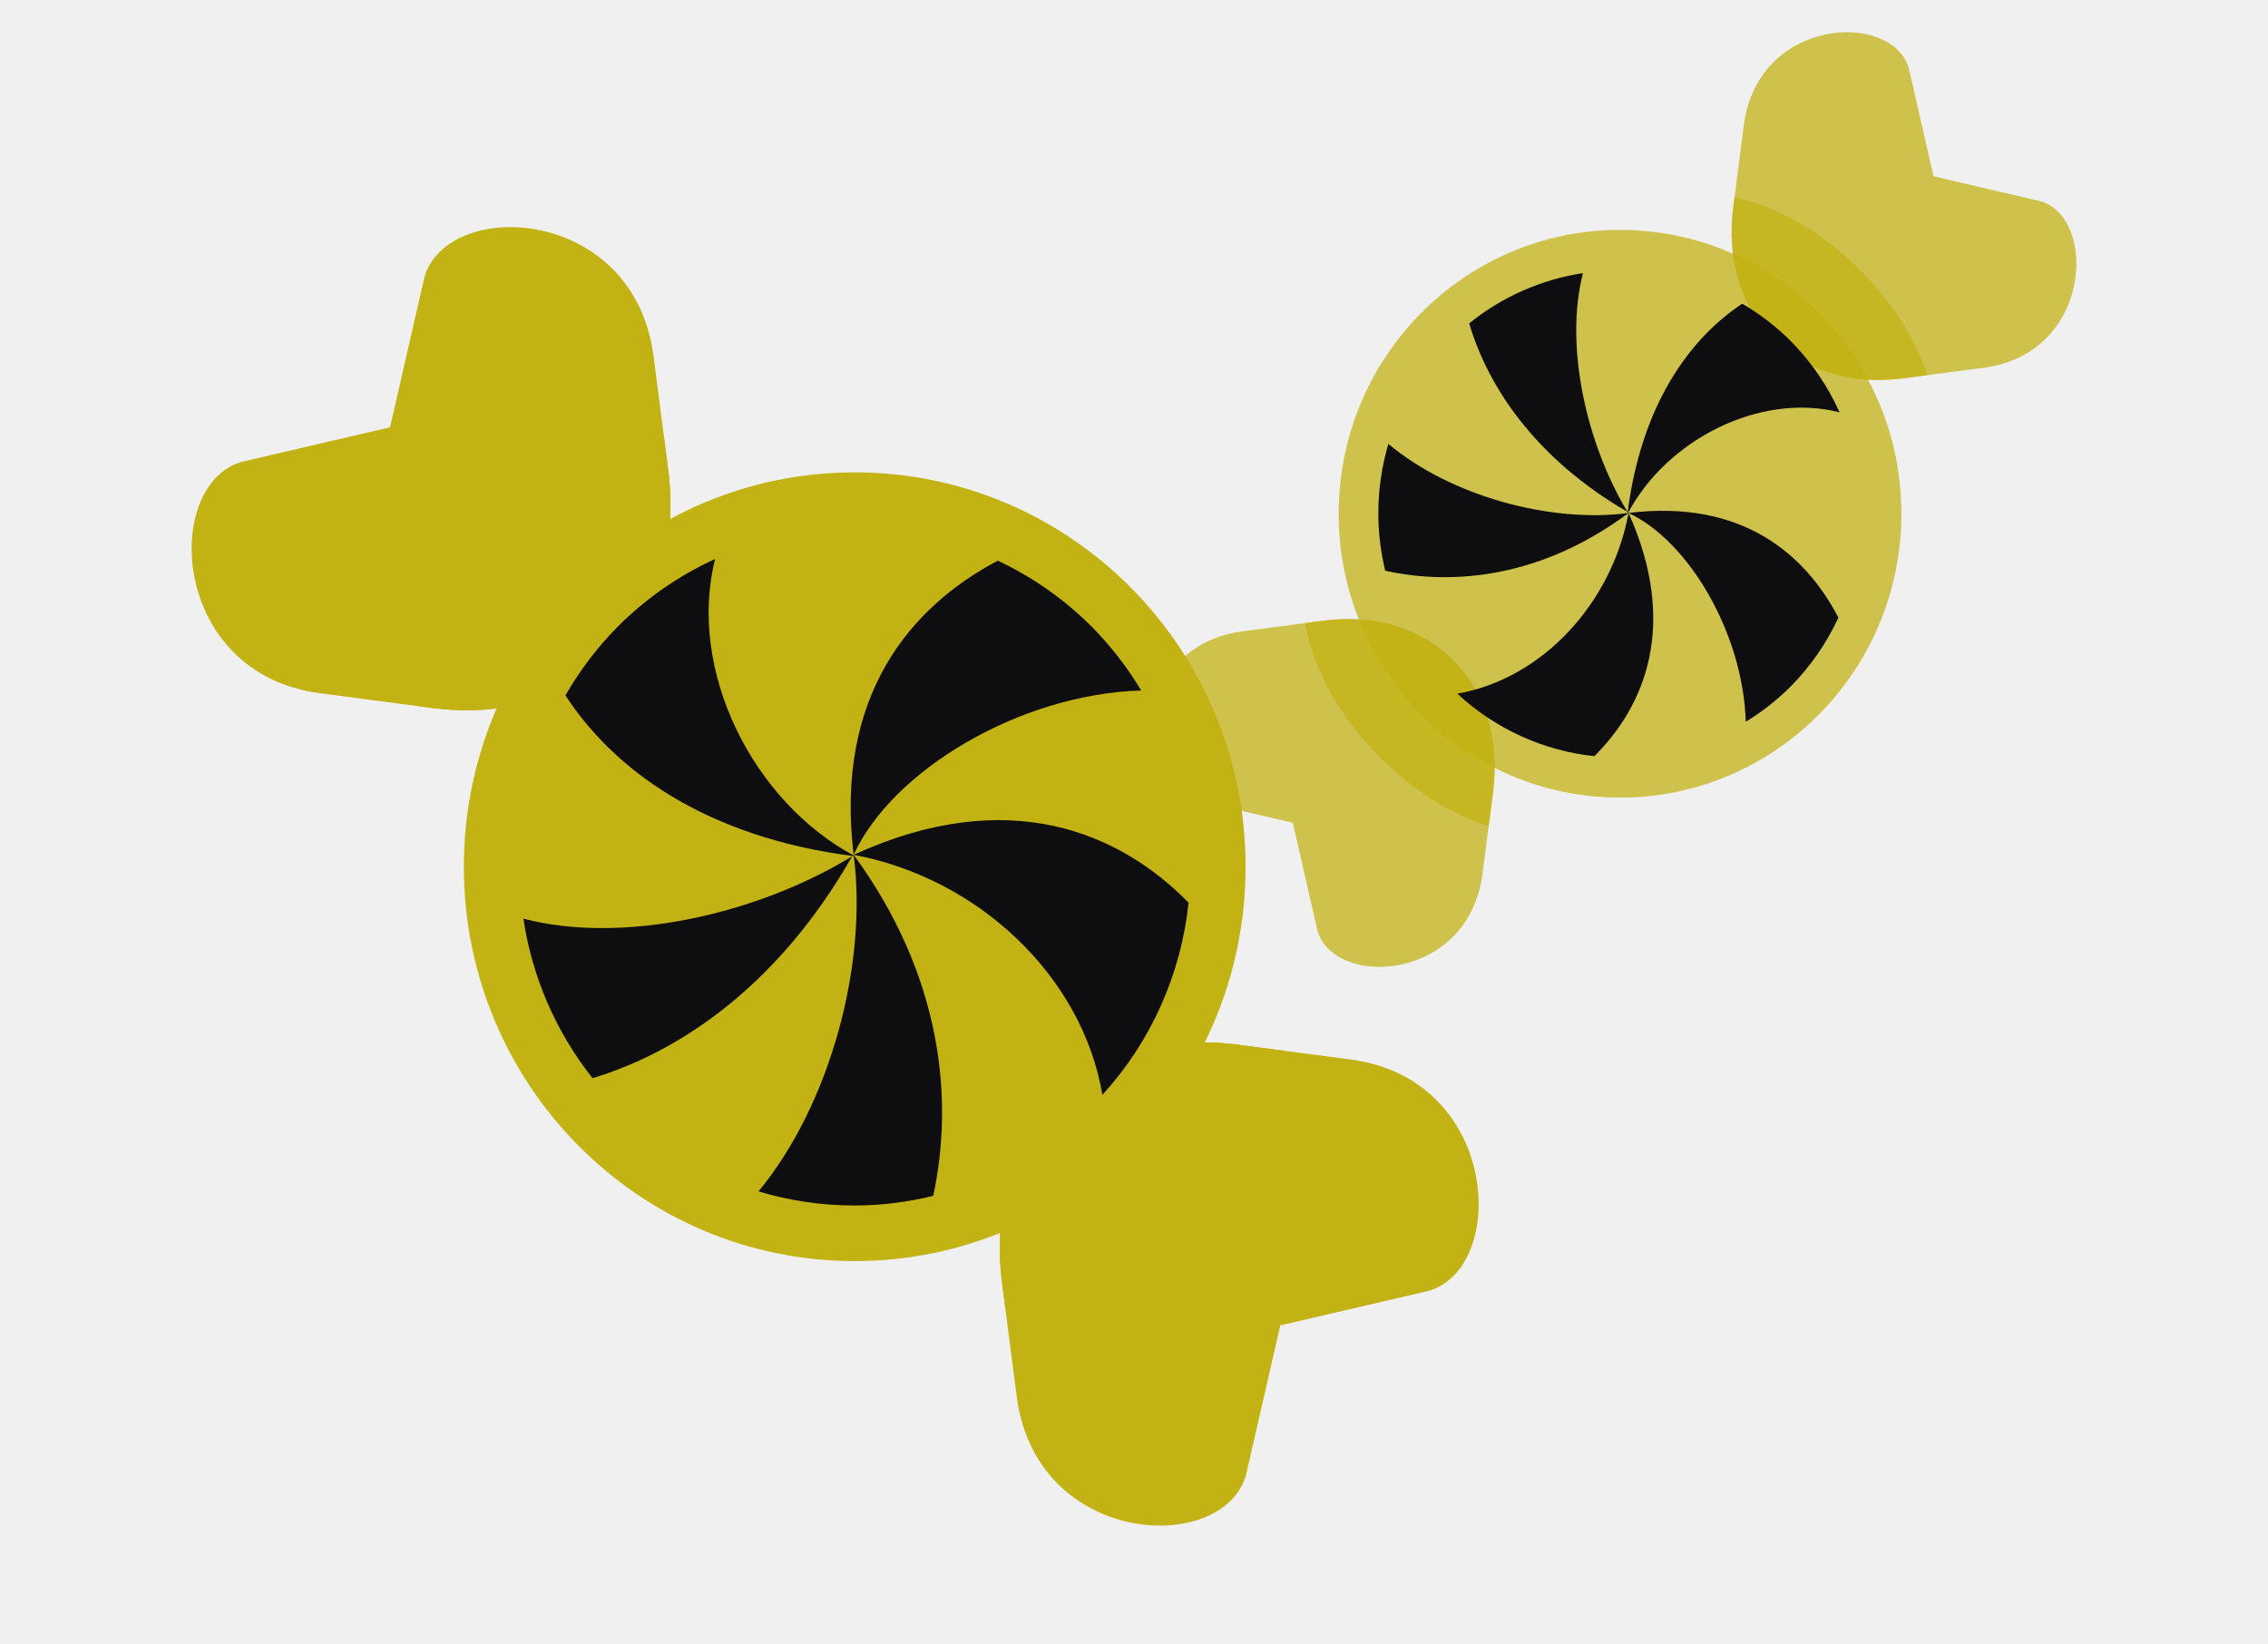
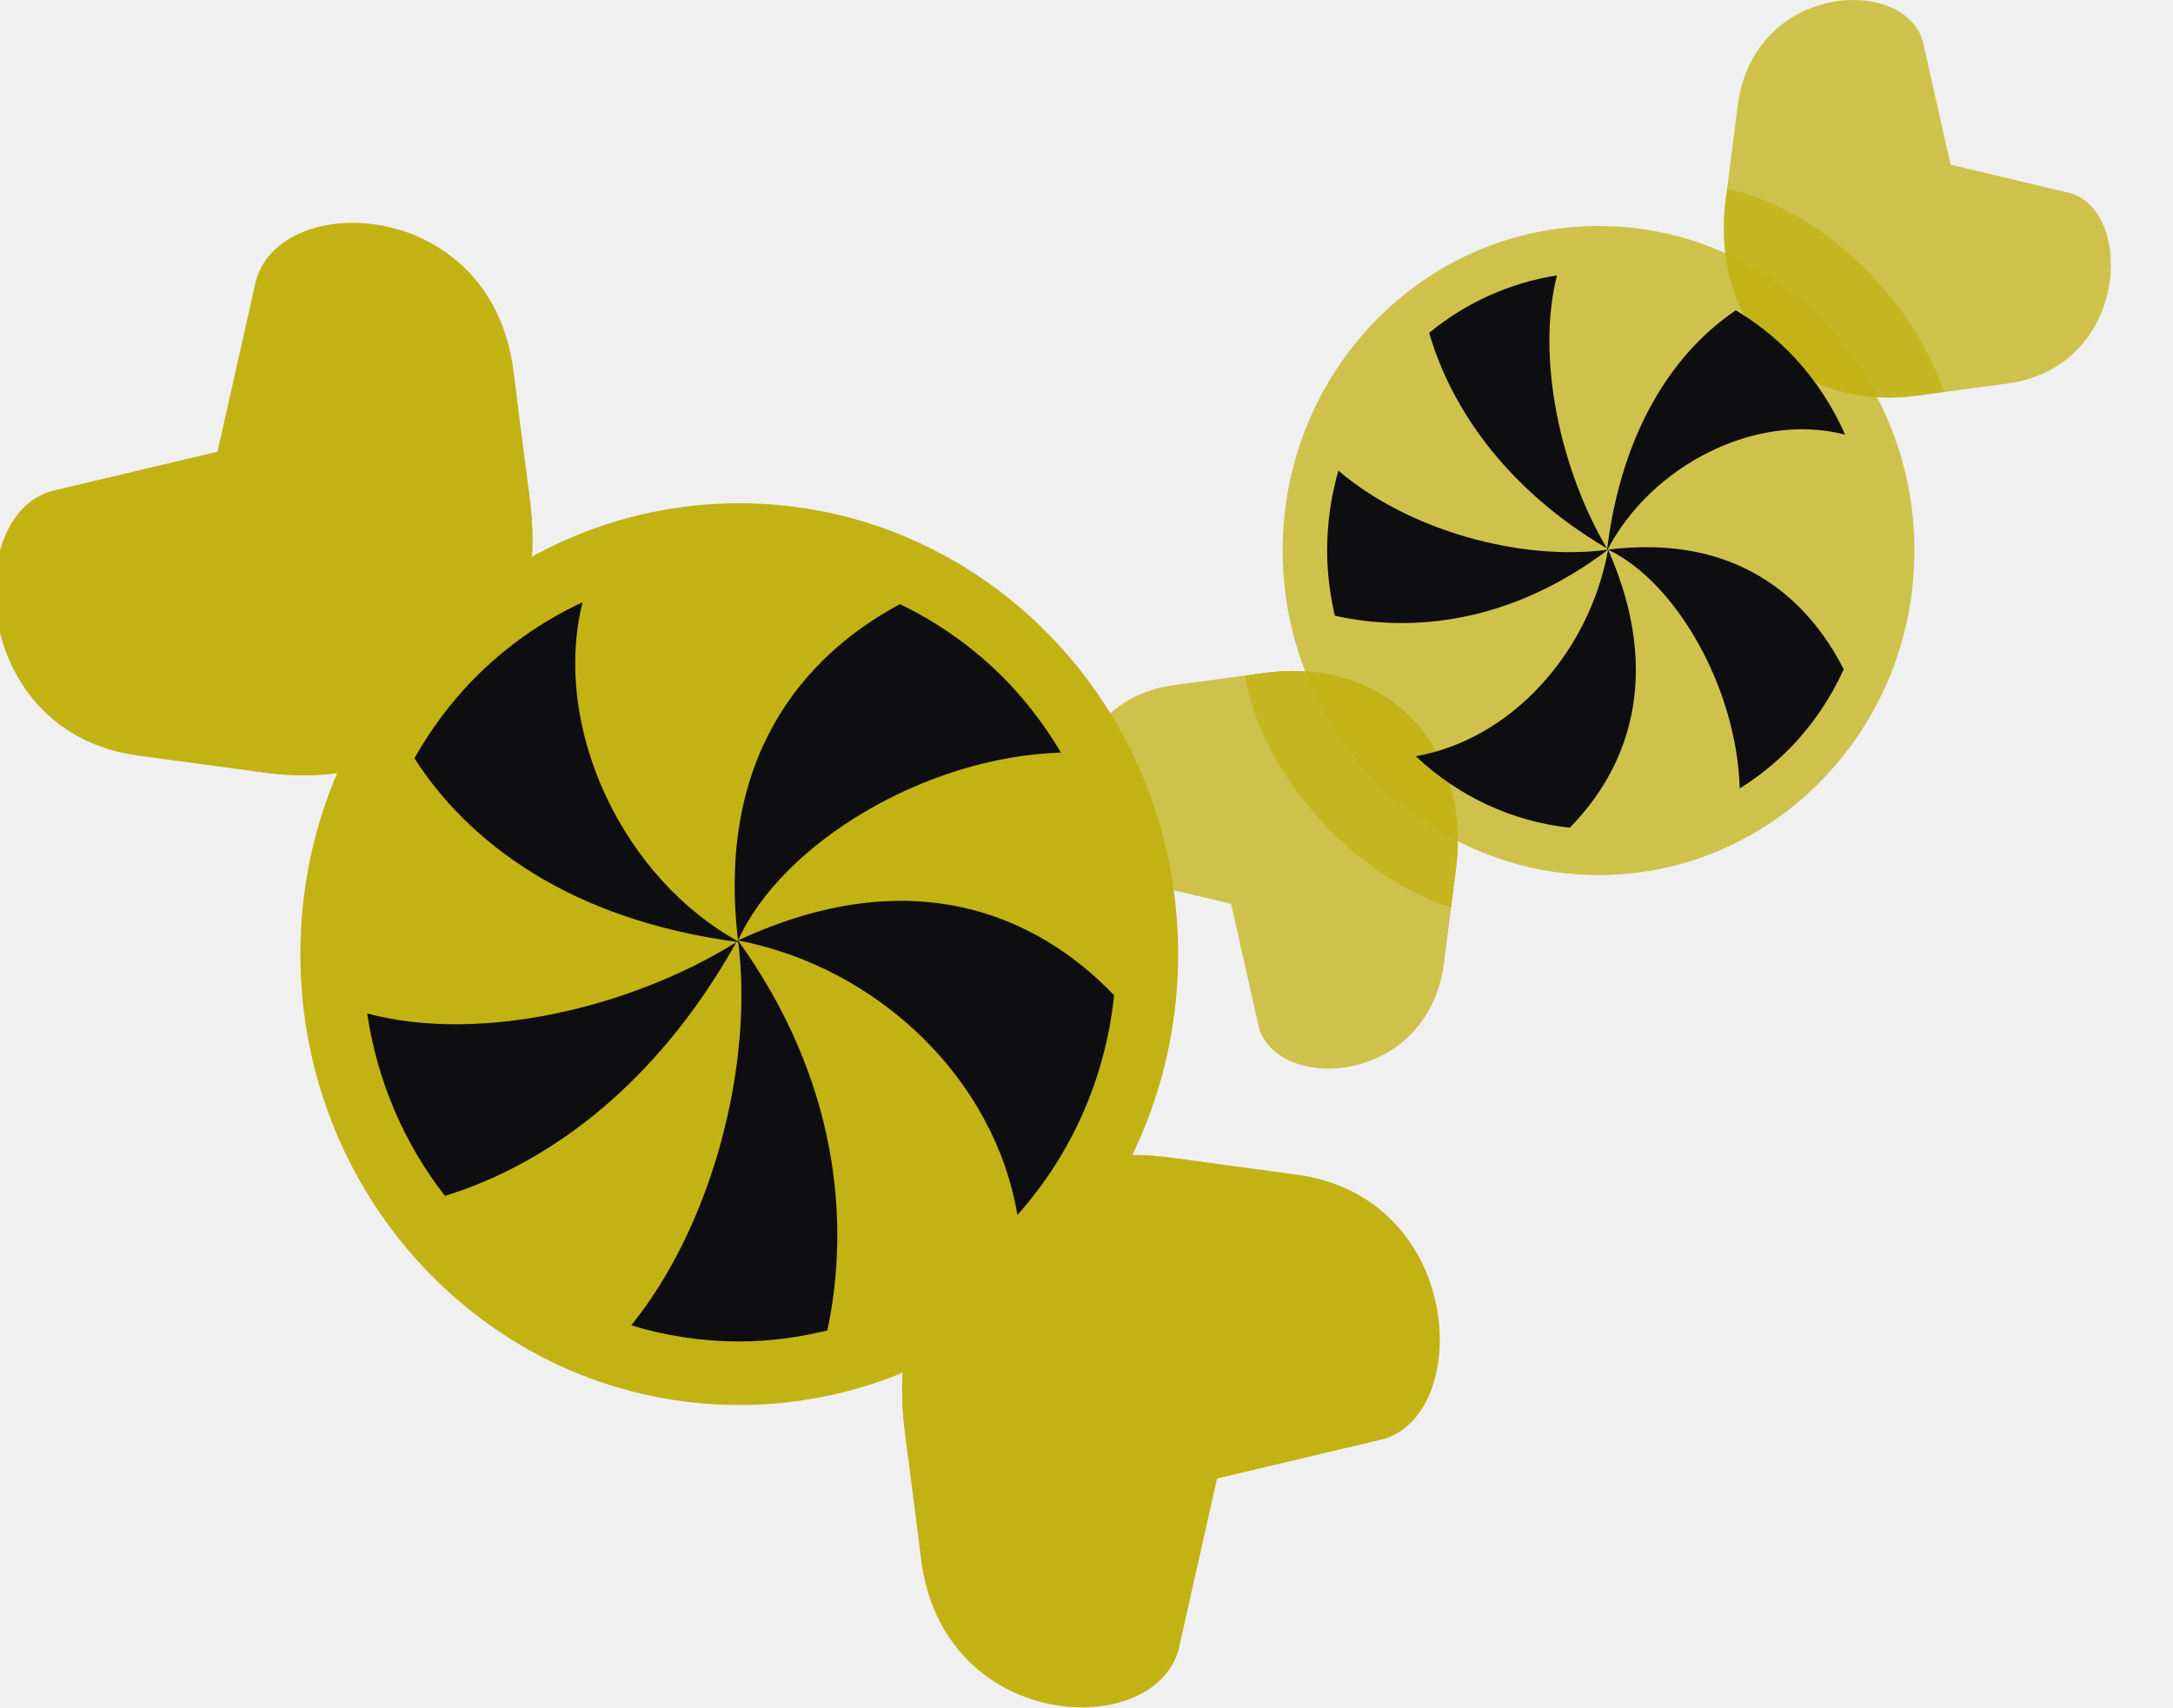
- <svg xmlns="http://www.w3.org/2000/svg" width="69" height="50" viewBox="0 0 69 50" fill="none">
-   <path d="M19.884 10.841C19.291 6.251 13.602 5.997 12.908 8.447L11.867 12.999L7.355 14.049C4.927 14.749 5.179 20.488 9.727 21.087L13.137 21.536C17.686 22.134 20.922 18.87 20.328 14.281L19.884 10.841V10.841ZM41.089 32.23C45.638 32.828 45.889 38.57 43.462 39.269L38.95 40.319L37.907 44.872C37.215 47.32 31.524 47.066 30.931 42.477L30.487 39.036C29.894 34.448 33.13 31.183 37.678 31.782L41.089 32.23Z" fill="#C3B214" />
-   <path d="M39.078 31.966L37.678 31.781C33.13 31.183 29.893 34.447 30.487 39.035L30.584 39.787C32.395 39.485 34.436 38.395 36.182 36.633C37.623 35.182 38.607 33.527 39.078 31.966V31.966ZM12.748 21.484L13.137 21.536C17.686 22.134 20.922 18.87 20.328 14.281L20.195 13.257C18.725 13.76 17.184 14.725 15.825 16.098C14.161 17.775 13.104 19.724 12.748 21.484V21.484Z" fill="#C3B214" />
-   <path d="M26.003 38.363C32.571 38.363 37.895 32.992 37.895 26.367C37.895 19.741 32.571 14.37 26.003 14.37C19.436 14.37 14.112 19.741 14.112 26.367C14.112 32.992 19.436 38.363 26.003 38.363Z" fill="#C3B214" />
-   <path d="M25.971 26.003C26.406 29.318 25.265 33.594 23.076 36.243C24.014 36.525 24.996 36.672 26.002 36.672C26.818 36.672 27.618 36.566 28.391 36.379C29.02 33.466 28.677 29.703 25.971 26.003ZM25.971 26.003C29.775 26.718 32.929 29.704 33.539 33.306C35.013 31.692 35.932 29.642 36.16 27.46C34.082 25.333 30.687 23.847 25.971 26.003ZM25.971 26.003C27.142 23.447 31.005 21.117 34.72 21.005C34.299 20.305 33.798 19.658 33.227 19.077C32.394 18.241 31.422 17.556 30.356 17.056C27.707 18.453 25.386 21.163 25.971 26.003V26.003Z" fill="#0E0D0F" />
-   <path d="M26.018 26.05C22.881 24.382 20.908 20.374 21.756 17.005C20.648 17.51 19.64 18.212 18.779 19.077C18.167 19.699 17.637 20.397 17.202 21.154C18.639 23.361 21.393 25.467 26.018 26.05ZM25.924 26.05C23.055 27.804 18.967 28.743 15.923 27.946C16.189 29.722 16.915 31.396 18.028 32.799C20.679 31.999 23.683 29.98 25.924 26.05Z" fill="#0E0D0F" />
-   <path d="M60.364 11.185C63.639 10.754 63.82 6.623 62.072 6.119L58.824 5.363L58.075 2.087C57.575 0.324 53.48 0.507 53.053 3.81L52.733 6.286C52.306 9.589 54.635 11.939 57.909 11.508L60.364 11.185V11.185ZM45.102 26.583C44.676 29.886 40.579 30.068 40.08 28.305L39.331 25.029L36.082 24.272C34.335 23.77 34.517 19.637 37.791 19.207L40.246 18.884C43.52 18.454 45.85 20.803 45.422 24.106L45.102 26.583Z" fill="#C3B214" fill-opacity="0.74" />
-   <path d="M45.291 25.123L45.423 24.106C45.85 20.803 43.521 18.453 40.247 18.884L39.711 18.955C39.926 20.27 40.704 21.752 41.961 23.02C42.996 24.066 44.177 24.78 45.291 25.123V25.123ZM52.77 6.003L52.733 6.286C52.306 9.589 54.635 11.939 57.909 11.508L58.64 11.411C58.281 10.343 57.592 9.225 56.613 8.237C55.416 7.029 54.026 6.261 52.77 6.003V6.003Z" fill="#C3B214" fill-opacity="0.74" />
-   <path d="M40.727 15.628C40.727 20.397 44.559 24.263 49.286 24.263C54.013 24.263 57.846 20.397 57.846 15.628C57.846 10.86 54.013 6.994 49.286 6.994C44.559 6.994 40.727 10.86 40.727 15.628Z" fill="#C3B214" fill-opacity="0.74" />
-   <path d="M49.546 15.605C47.181 15.921 44.129 15.092 42.239 13.503C42.038 14.184 41.933 14.897 41.933 15.627C41.933 16.22 42.009 16.8 42.143 17.362C44.221 17.819 46.906 17.57 49.546 15.605ZM49.546 15.605C49.035 18.367 46.905 20.657 44.335 21.101C45.486 22.17 46.949 22.838 48.506 23.003C50.024 21.495 51.084 19.029 49.546 15.605ZM49.546 15.605C51.369 16.455 53.032 19.26 53.112 21.957C53.611 21.652 54.073 21.288 54.487 20.874C55.084 20.268 55.572 19.563 55.93 18.789C54.932 16.865 52.999 15.18 49.546 15.605V15.605Z" fill="#0E0D0F" />
-   <path d="M49.512 15.639C50.702 13.361 53.562 11.928 55.966 12.544C55.605 11.74 55.105 11.008 54.487 10.382C54.044 9.938 53.546 9.554 53.005 9.238C51.431 10.281 49.928 12.281 49.512 15.639ZM49.512 15.571C48.261 13.487 47.59 10.519 48.159 8.308C46.892 8.502 45.697 9.029 44.697 9.837C45.267 11.762 46.708 13.944 49.512 15.571Z" fill="#0E0D0F" />
+ <svg xmlns="http://www.w3.org/2000/svg" width="70" height="55" viewBox="0 0 70 55" fill="none">
+   <g clip-path="url(#clip0_486_38)">
+     <path d="M16.539 11.938C15.834 6.381 9.069 6.074 8.245 9.04L7.007 14.55L1.643 15.823C-1.244 16.67 -0.944 23.619 4.463 24.343L8.517 24.887C13.925 25.611 17.773 21.659 17.067 16.104L16.539 11.938V11.938ZM41.749 37.834C47.157 38.559 47.456 45.51 44.57 46.356L39.206 47.628L37.966 53.14C37.143 56.104 30.378 55.796 29.673 50.241L29.145 46.075C28.44 40.519 32.286 36.566 37.694 37.292L41.749 37.834Z" fill="#C3B214" />
+     <path d="M39.359 37.514L37.694 37.29C32.286 36.566 28.439 40.518 29.145 46.074L29.26 46.983C31.413 46.618 33.84 45.298 35.916 43.165C37.628 41.408 38.798 39.404 39.359 37.514V37.514ZM8.054 24.824L8.517 24.887C13.925 25.611 17.773 21.659 17.067 16.104L16.909 14.863C15.161 15.473 13.329 16.641 11.712 18.303C9.735 20.334 8.478 22.693 8.054 24.824V24.824Z" fill="#C3B214" />
+     <path d="M23.814 45.259C31.622 45.259 37.952 38.757 37.952 30.735C37.952 22.714 31.622 16.212 23.814 16.212C16.006 16.212 9.676 22.714 9.676 30.735C9.676 38.757 16.006 45.259 23.814 45.259Z" fill="#C3B214" />
+     <path d="M23.775 30.295C24.293 34.308 22.936 39.486 20.334 42.693C21.448 43.034 22.617 43.212 23.812 43.212C24.783 43.212 25.733 43.083 26.653 42.857C27.4 39.33 26.993 34.774 23.775 30.295ZM23.775 30.295C28.298 31.161 32.047 34.776 32.774 39.137C34.525 37.183 35.617 34.701 35.889 32.059C33.419 29.483 29.382 27.685 23.775 30.295ZM23.775 30.295C25.168 27.201 29.761 24.38 34.177 24.243C33.677 23.396 33.081 22.613 32.402 21.91C31.411 20.897 30.256 20.069 28.989 19.462C25.839 21.154 23.08 24.435 23.775 30.295V30.295Z" fill="#0E0D0F" />
+     <path d="M23.831 30.352C20.101 28.333 17.756 23.48 18.765 19.401C17.447 20.012 16.248 20.862 15.224 21.91C14.498 22.663 13.868 23.508 13.35 24.425C15.059 27.096 18.333 29.646 23.831 30.352ZM23.72 30.352C20.308 32.475 15.449 33.613 11.829 32.647C12.146 34.798 13.009 36.825 14.332 38.523C17.484 37.555 21.055 35.11 23.72 30.352Z" fill="#0E0D0F" />
+     <path d="M64.665 12.355C68.559 11.833 68.774 6.832 66.695 6.222L62.835 5.306L61.943 1.34C61.35 -0.795 56.481 -0.573 55.974 3.426L55.592 6.423C55.085 10.422 57.854 13.267 61.746 12.745L64.665 12.355V12.355ZM46.52 30.997C46.013 34.996 41.142 35.216 40.55 33.083L39.659 29.116L35.797 28.2C33.72 27.591 33.935 22.588 37.828 22.067L40.747 21.676C44.639 21.155 47.409 24 46.901 27.998L46.52 30.997Z" fill="#C3B214" fill-opacity="0.74" />
+     <path d="M46.745 29.229L46.902 27.998C47.409 24 44.64 21.154 40.748 21.676L40.11 21.762C40.367 23.354 41.291 25.148 42.786 26.683C44.016 27.949 45.421 28.815 46.745 29.229V29.229ZM55.636 6.081L55.592 6.423C55.085 10.422 57.854 13.268 61.746 12.745L62.616 12.629C62.189 11.336 61.37 9.981 60.205 8.786C58.782 7.323 57.13 6.394 55.636 6.081V6.081Z" fill="#C3B214" fill-opacity="0.74" />
+     <path d="M41.318 17.735C41.318 23.508 45.874 28.189 51.495 28.189C57.115 28.189 61.671 23.508 61.671 17.735C61.671 11.961 57.115 7.28 51.495 7.28C45.874 7.28 41.318 11.961 41.318 17.735Z" fill="#C3B214" fill-opacity="0.74" />
+     <path d="M51.803 17.706C48.991 18.089 45.363 17.086 43.116 15.161C42.877 15.985 42.752 16.849 42.752 17.733C42.752 18.451 42.843 19.154 43.001 19.834C45.472 20.386 48.664 20.085 51.803 17.706ZM51.803 17.706C51.196 21.05 48.663 23.823 45.608 24.36C46.977 25.655 48.716 26.463 50.566 26.663C52.371 24.837 53.632 21.852 51.803 17.706ZM51.803 17.706C53.971 18.735 55.947 22.132 56.043 25.397C56.637 25.028 57.185 24.587 57.678 24.085C58.388 23.352 58.968 22.498 59.393 21.561C58.207 19.232 55.908 17.192 51.803 17.706V17.706Z" fill="#0E0D0F" />
+     <path d="M51.763 17.747C53.178 14.989 56.578 13.255 59.436 14.001C59.007 13.027 58.412 12.14 57.678 11.383C57.151 10.845 56.559 10.38 55.916 9.997C54.044 11.26 52.258 13.682 51.763 17.747ZM51.763 17.665C50.275 15.142 49.478 11.549 50.155 8.872C48.648 9.106 47.227 9.745 46.038 10.723C46.716 13.053 48.429 15.695 51.763 17.665Z" fill="#0E0D0F" />
+   </g>
+   <defs>
+     <clipPath id="clip0_486_38">
+       <rect width="70" height="55" fill="white" />
+     </clipPath>
+   </defs>
</svg>
